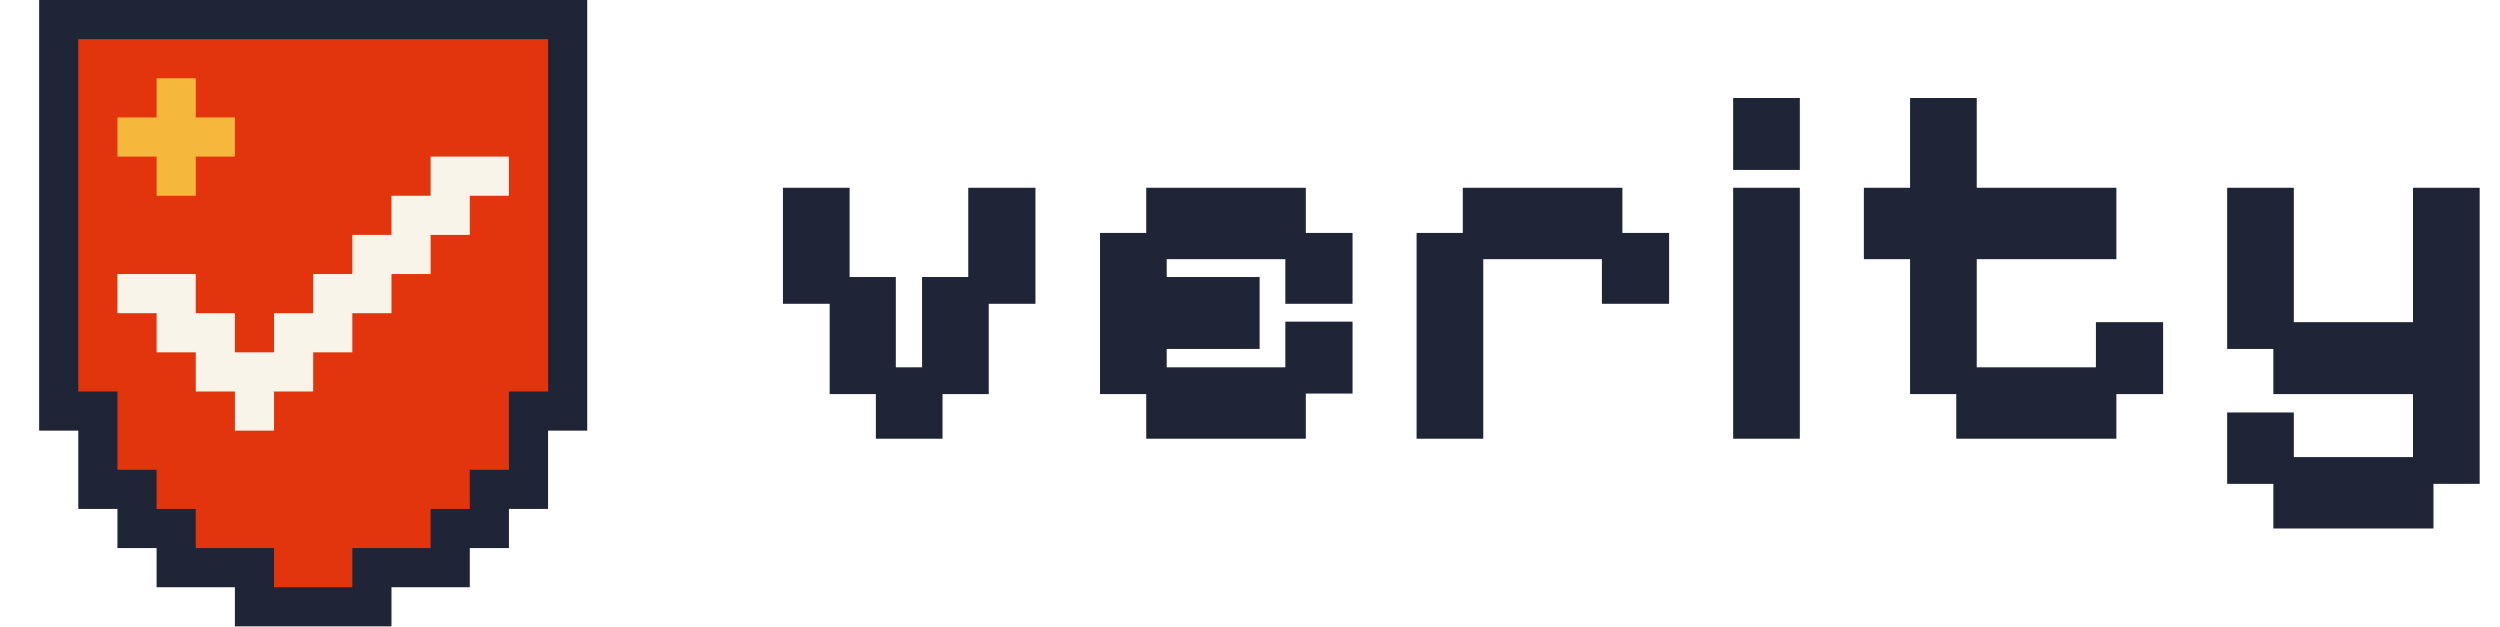
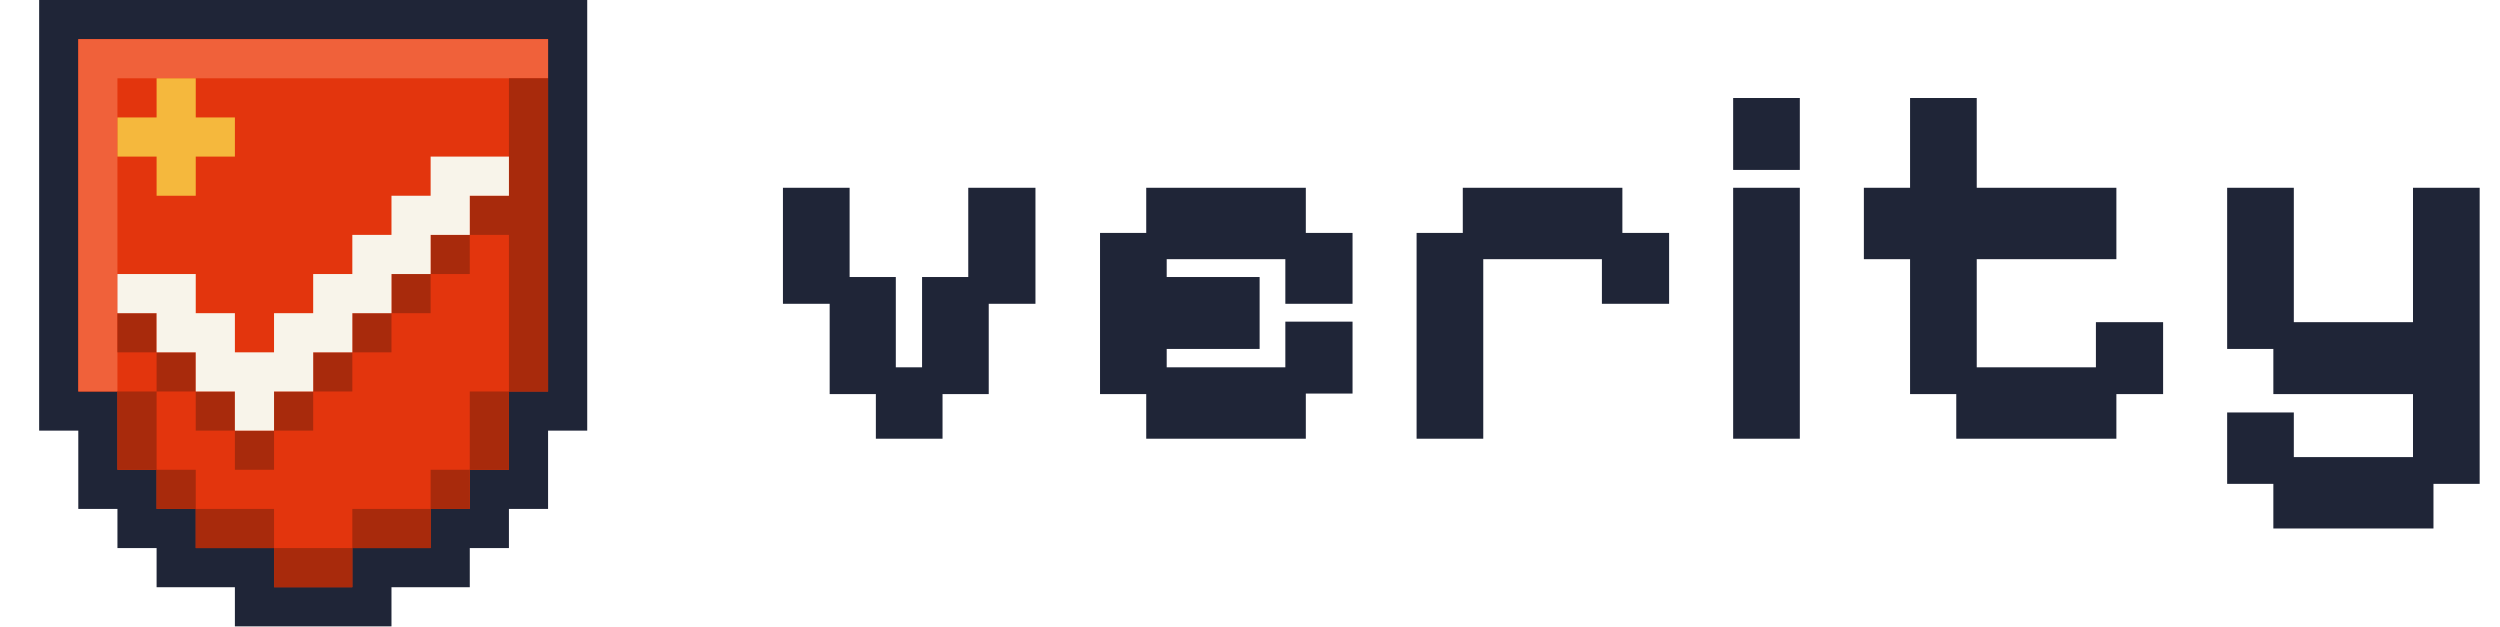
<svg xmlns="http://www.w3.org/2000/svg" viewBox="0 0 63.86 16">
  <path fill="#1F2537" d="M1 0h14v1h-14zM1 1h14v1h-14zM1 2h14v1h-14zM1 3h14v1h-14zM1 4h14v1h-14zM1 5h14v1h-14zM1 6h14v1h-14zM1 7h14v1h-14zM1 8h14v1h-14zM1 9h14v1h-14zM1 10h14v1h-14zM2 11h12v1h-12zM2 12h12v1h-12zM3 13h10v1h-10zM4 14h8v1h-8zM6 15h4v1h-4z" />
  <path fill="#E3350D" d="M2 1h12v1h-12zM2 2h12v1h-12zM2 3h12v1h-12zM2 4h12v1h-12zM2 5h12v1h-12zM2 6h12v1h-12zM2 7h12v1h-12zM2 8h12v1h-12zM2 9h12v1h-12zM3 10h10v1h-10zM3 11h10v1h-10zM4 12h8v1h-8zM5 13h6v1h-6zM7 14h2v1h-2z" />
+   <path fill="#F0613A" d="M2 1h12v1h-12zM2 2h1v1h-1zM2 3h1v1h-1zM2 4h1v1h-1zM2 5h1v1h-1zM2 6h1v1h-1zM2 7h1v1h-1zM2 8h1v1h-1zM2 9h1v1h-1z" />
+   <path fill="#A82A0C" d="M13 2h1v1h-1zM13 3h1v1h-1zM13 4h1v1h-1zM12 5h2v1h-2zM11 6h1v1h-1zM13 6h1v1h-1zM10 7h1v1h-1zM13 7h1v1h-1zM3 8h1v1h-1zM9 8h1v1h-1zM13 8h1v1h-1zM4 9h1v1h-1zM8 9h1v1h-1zM13 9h1v1h-1zM3 10h1v1h-1zM5 10h1v1h-1zM7 10h1v1h-1zM12 10h1v1h-1zM3 11h1v1h-1zM6 11h1v1h-1zM12 11h1v1h-1zM4 12h1v1h-1zM11 12h1v1h-1zM5 13h2v1h-2zM9 13h2v1h-2zM7 14h2v1h-2z" />
  <path fill="#F8F4EA" d="M11 4h2v1h-2zM10 5h2v1h-2zM9 6h2v1h-2zM3 7h2v1h-2zM8 7h2v1h-2zM4 8h2v1h-2zM7 8h2v1h-2zM5 9h3v1h-3zM6 10h1v1h-1z" />
  <path fill="#F5B83D" d="M4 2h1v1h-1zM3 3h3v1h-3zM4 4h1v1h-1z" />
  <path fill="#1F2537" transform="translate(19.329 11.059) scale(0.01341)" d="M227 11V-74H139V-246H50V-467H177V-297H265V-125H315V-297H403V-467H531V-246H442V-74H354V11ZM742 11V-74H654V-381H742V-467H1046V-381H1135V-246H1007V-331H781V-297H958V-160H781V-125H1007V-212H1135V-75H1046V11ZM1257 11V-381H1345V-467H1649V-381H1738V-246H1610V-331H1384V11ZM1860 11V-467H1987V11ZM1860 -501V-638H1987V-501ZM2285 11V-74H2197V-331H2109V-467H2197V-638H2324V-467H2590V-331H2324V-125H2551V-211H2679V-74H2590V11ZM2889 182V97H2801V-39H2928V46H3155V-74H2889V-160H2801V-467H2928V-211H3155V-467H3282V97H3194V182Z" />
</svg>
